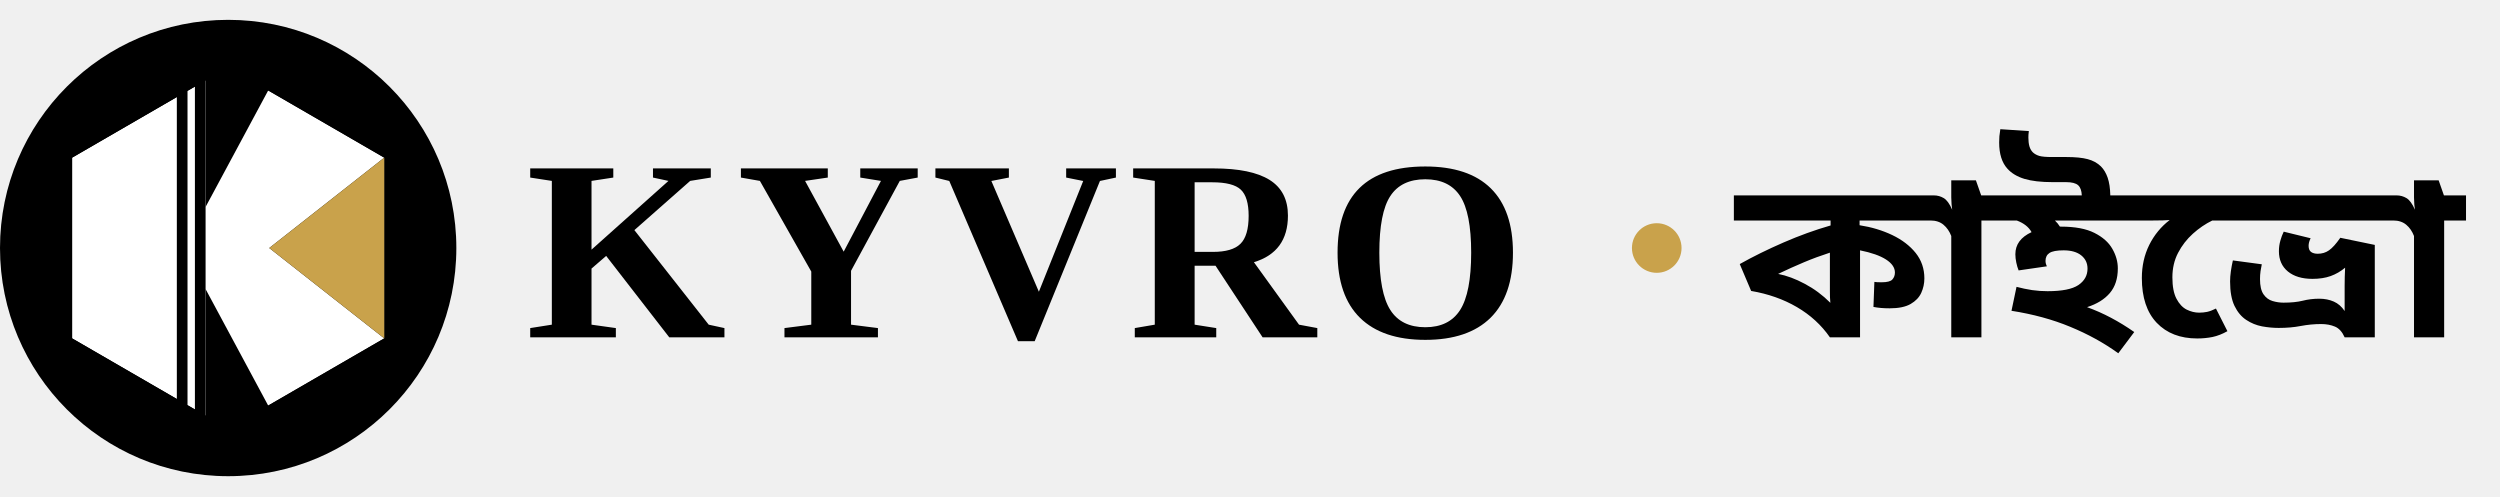
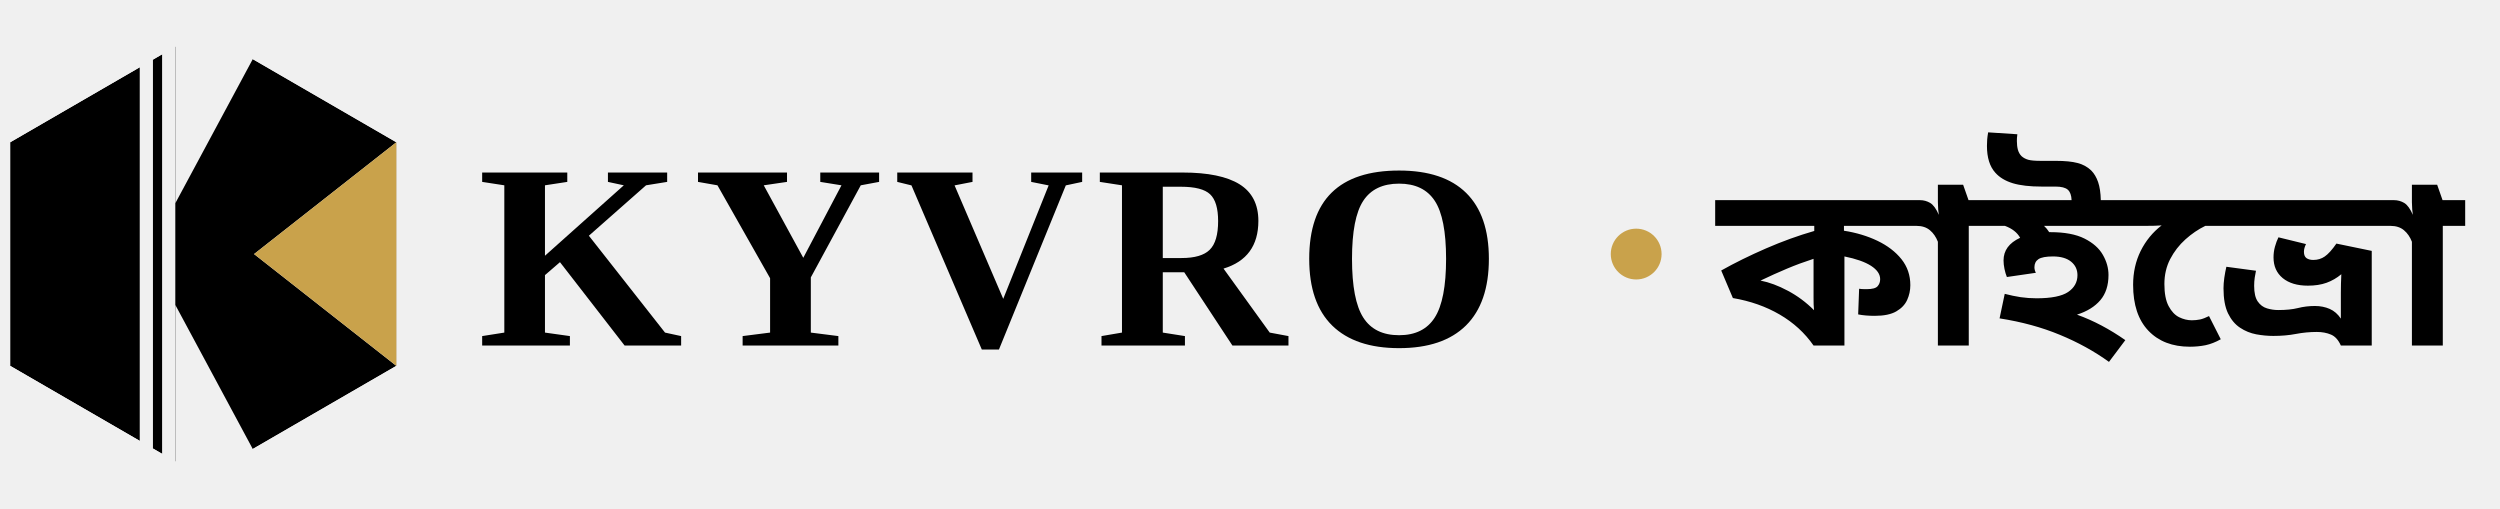
- <svg xmlns="http://www.w3.org/2000/svg" viewBox="0 0 504 100">
-   <g transform="translate(0 4) scale(.92)">
-     <circle cx="50" cy="50" r="50" fill="#000000" />
-     <g transform="translate(50 50) scale(0.9) translate(-50 -50)">
-       <g transform="translate(0 0)">
-         <mask id="kl" maskUnits="userSpaceOnUse" x="0" y="0" width="100" height="100">
-           <polygon points="50,6 88,28 88,72 50,94 12,72 12,28" fill="#fff" />
-           <polygon points="37.5,0 44.5,0 44.5,100 37.5,100" fill="#000" />
-           <polygon points="44.5,0 66,0 44.5,40" fill="#000" />
-           <polygon points="44.5,100 66,100 44.5,60" fill="#000" />
-           <polygon points="40.1,11.73 41.9,10.69 41.9,89.31 40.1,88.27" fill="#fff" />
-           <polygon points="88,28 60,50 88,72" fill="#000" />
-         </mask>
-         <polygon points="50,6 88,28 88,72 50,94 12,72 12,28" fill="#ffffff" mask="url(#kl)" />
-         <polygon points="88,28 60,50 88,72" fill="#C9A24B" />
-       </g>
-     </g>
+ <svg xmlns="http://www.w3.org/2000/svg" viewBox="0 0 492 100">
+   <g transform="translate(-10 0)">
+     <mask id="kl" maskUnits="userSpaceOnUse" x="0" y="0" width="100" height="100">
+       <polygon points="50,6 88,28 88,72 50,94 12,72 12,28" fill="#fff" />
+       <polygon points="37.5,0 44.5,0 44.5,100 37.5,100" fill="#000" />
+       <polygon points="44.5,0 66,0 44.5,40" fill="#000" />
+       <polygon points="44.5,100 66,100 44.5,60" fill="#000" />
+       <polygon points="40.1,11.73 41.9,10.69 41.9,89.31 40.1,88.27" fill="#fff" />
+       <polygon points="88,28 60,50 88,72" fill="#000" />
+     </mask>
+     <polygon points="50,6 88,28 88,72 50,94 12,72 12,28" fill="#000000" mask="url(#kl)" />
+     <polygon points="88,28 60,50 88,72" fill="#C9A24B" />
  </g>
-   <text x="106" y="68" font-family="Georgia, 'Times New Roman', serif" font-weight="700" font-size="52" letter-spacing="2" fill="#000000">KYVRO</text>
-   <circle cx="334.0" cy="50" r="5" fill="#C9A24B" />
-   <text x="350.0" y="68" font-family="'Hind Siliguri', 'Kohinoor Bangla', 'Noto Sans Bengali', sans-serif" font-weight="700" font-size="46" fill="#000000" lang="bn">কাইভ্রো</text>
+   <text x="94" y="68" font-family="Georgia, 'Times New Roman', serif" font-weight="700" font-size="52" letter-spacing="2" fill="#000000">KYVRO</text>
+   <circle cx="322.0" cy="50" r="5" fill="#C9A24B" />
+   <text x="338.0" y="68" font-family="'Hind Siliguri', 'Kohinoor Bangla', 'Noto Sans Bengali', sans-serif" font-weight="700" font-size="46" fill="#000000" lang="bn">কাইভ্রো</text>
</svg>
